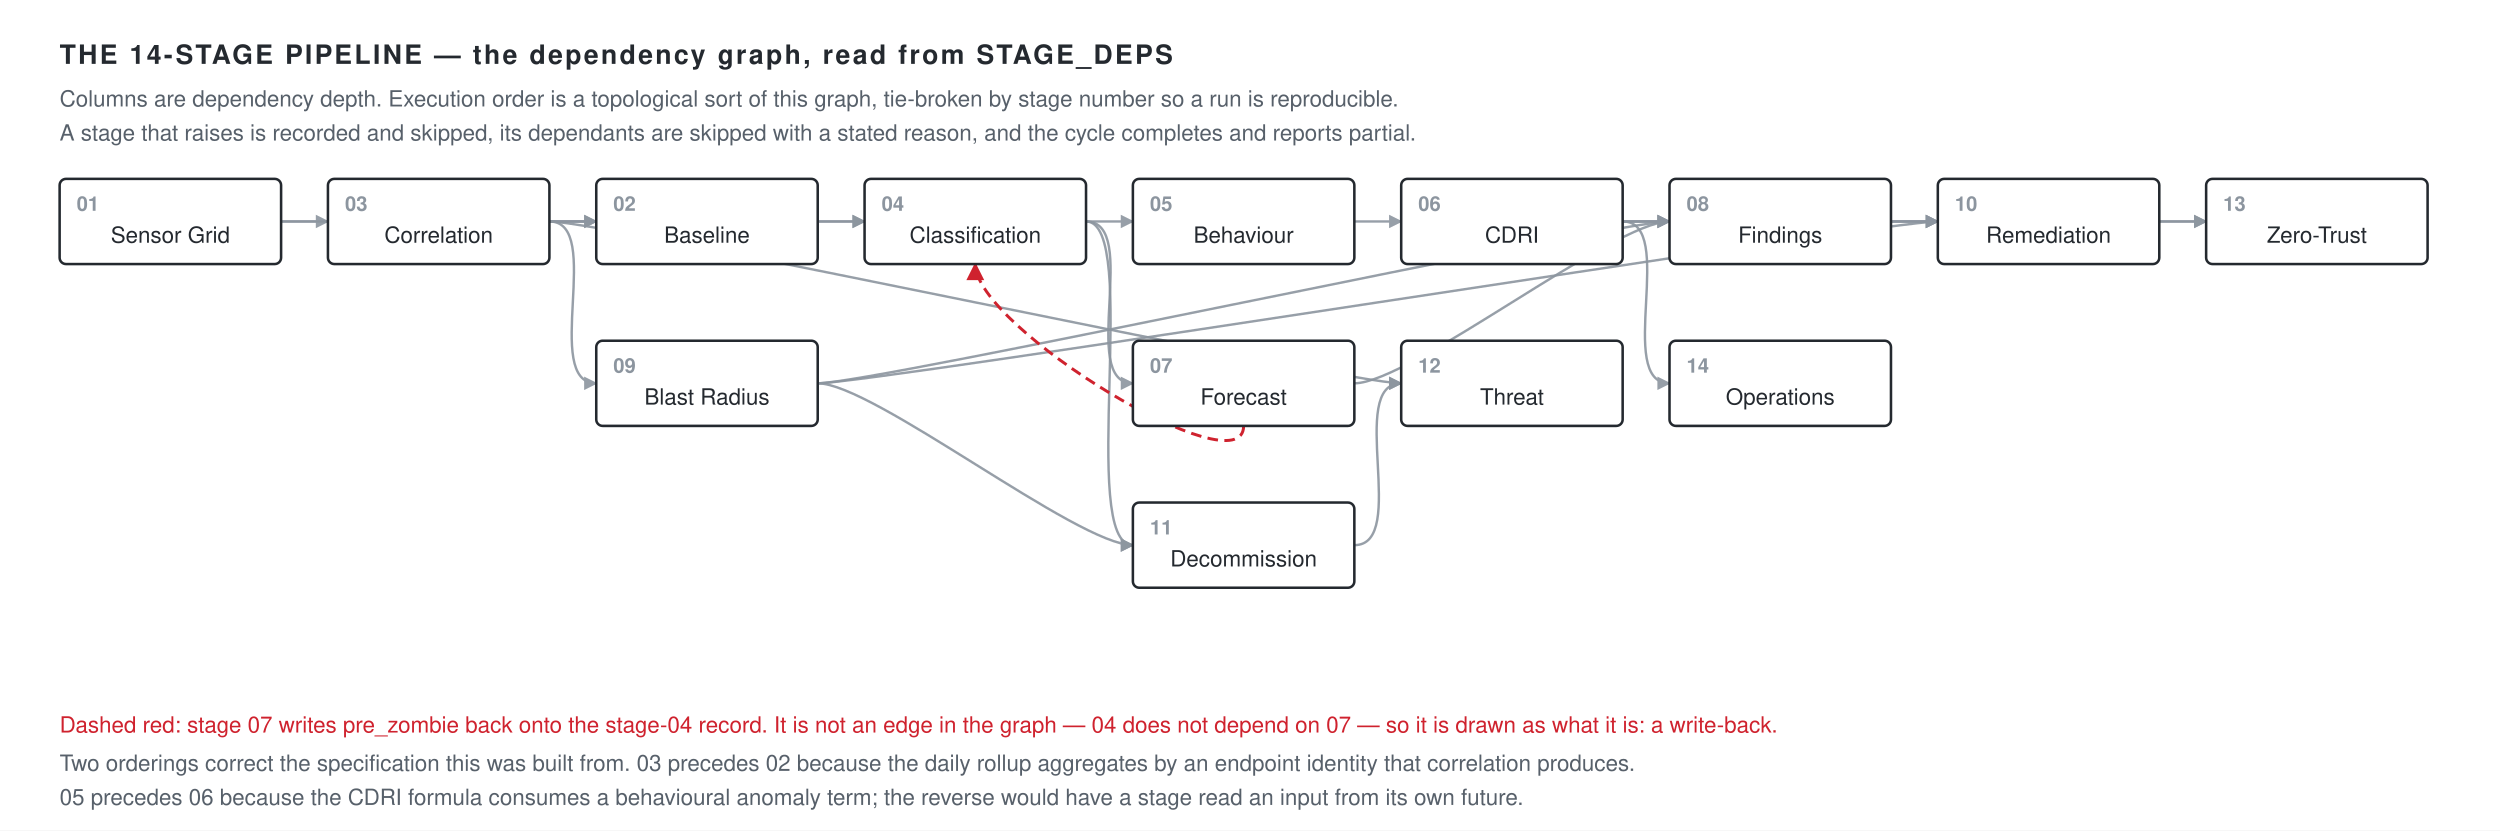
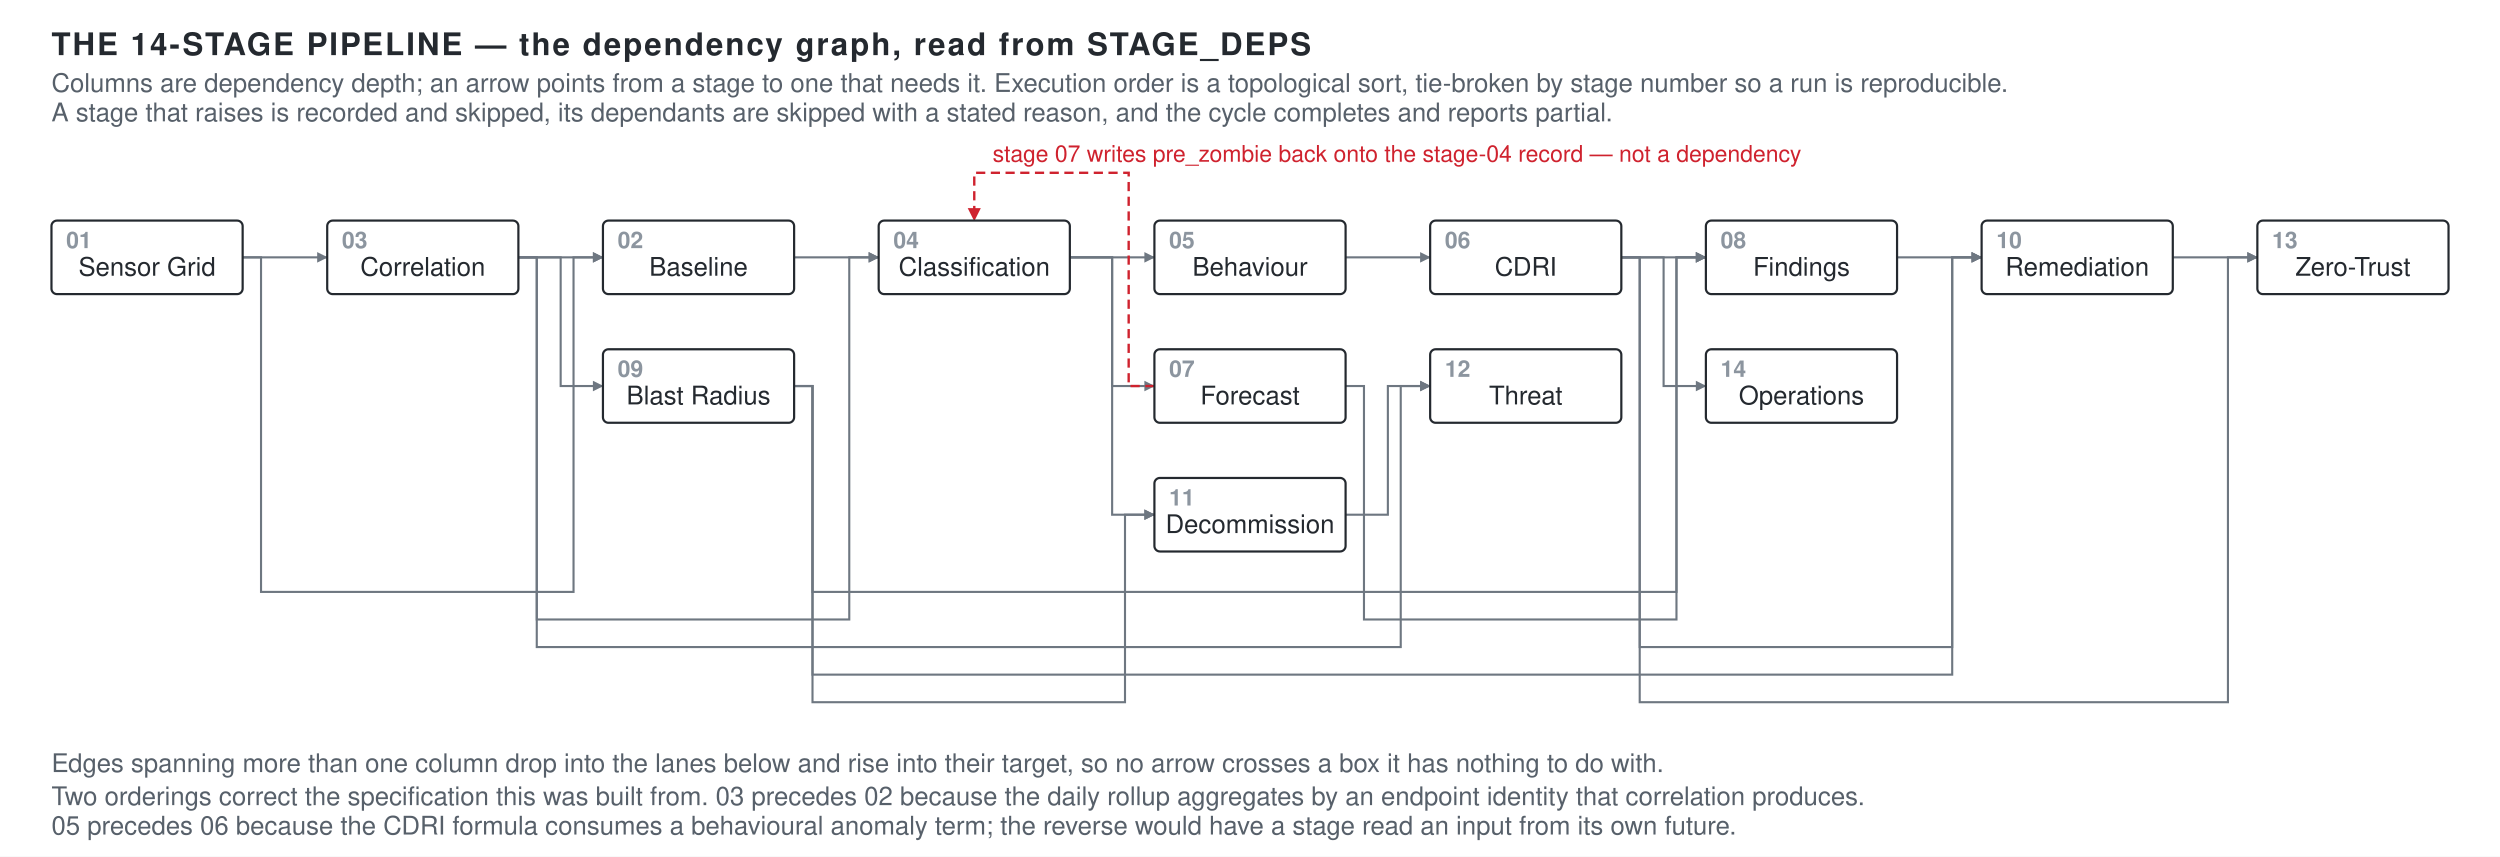
- <svg xmlns="http://www.w3.org/2000/svg" viewBox="0 0 1174 390" width="1174" height="390" font-family="Helvetica, Arial, sans-serif">
-   <rect width="1174" height="390" fill="#ffffff" />
-   <text x="28" y="30" font-size="12.5" font-weight="bold" fill="#24292f" letter-spacing="1.1">THE 14-STAGE PIPELINE — the dependency graph, read from STAGE_DEPS</text>
-   <text x="28" y="50" font-size="10.5" fill="#57606a">Columns are dependency depth. Execution order is a topological sort of this graph, tie-broken by stage number so a run is reproducible.</text>
-   <text x="28" y="66" font-size="10.5" fill="#57606a">A stage that raises is recorded and skipped, its dependants are skipped with a stated reason, and the cycle completes and reports partial.</text>
+ <svg xmlns="http://www.w3.org/2000/svg" viewBox="0 0 1360 466" width="1360" height="466" font-family="Helvetica, Arial, sans-serif">
+   <rect width="1360" height="466" fill="#ffffff" />
+   <text x="28" y="30" font-size="17" font-weight="bold" fill="#24292f" letter-spacing="1.1">THE 14-STAGE PIPELINE — the dependency graph, read from STAGE_DEPS</text>
+   <text x="28" y="50" font-size="14" fill="#57606a">Columns are dependency depth; an arrow points from a stage to one that needs it. Execution order is a topological sort, tie-broken by stage number so a run is reproducible.</text>
+   <text x="28" y="66" font-size="14" fill="#57606a">A stage that raises is recorded and skipped, its dependants are skipped with a stated reason, and the cycle completes and reports partial.</text>
  <defs>
-     <marker id="d" viewBox="0 0 10 10" refX="9" refY="5" markerWidth="5.5" markerHeight="5.5" orient="auto-start-reverse">
-       <path d="M 0 0 L 10 5 L 0 10 z" fill="#8c959f" />
+     <marker id="d" viewBox="0 0 10 10" refX="9.5" refY="5" markerWidth="5" markerHeight="5" orient="auto-start-reverse">
+       <path d="M 0 0 L 10 5 L 0 10 z" fill="#6e7781" />
    </marker>
-     <marker id="dr" viewBox="0 0 10 10" refX="9" refY="5" markerWidth="6" markerHeight="6" orient="auto-start-reverse">
+     <marker id="dr" viewBox="0 0 10 10" refX="9.5" refY="5" markerWidth="5.5" markerHeight="5.5" orient="auto-start-reverse">
      <path d="M 0 0 L 10 5 L 0 10 z" fill="#cf222e" />
    </marker>
  </defs>
-   <path d="M132 104.0 C158 104.0 254 104.0 280 104.0" fill="none" stroke="#8c959f" stroke-width="1.15" marker-end="url(#d)" opacity="0.9" />
-   <path d="M258 104.0 C284 104.0 254 104.0 280 104.0" fill="none" stroke="#8c959f" stroke-width="1.15" marker-end="url(#d)" opacity="0.9" />
-   <path d="M132 104.0 C158 104.0 128 104.0 154 104.0" fill="none" stroke="#8c959f" stroke-width="1.15" marker-end="url(#d)" opacity="0.9" />
-   <path d="M384 104.0 C410 104.0 380 104.0 406 104.0" fill="none" stroke="#8c959f" stroke-width="1.15" marker-end="url(#d)" opacity="0.9" />
-   <path d="M258 104.0 C284 104.0 380 104.0 406 104.0" fill="none" stroke="#8c959f" stroke-width="1.15" marker-end="url(#d)" opacity="0.9" />
-   <path d="M510 104.0 C536 104.0 506 104.0 532 104.0" fill="none" stroke="#8c959f" stroke-width="1.15" marker-end="url(#d)" opacity="0.9" />
-   <path d="M636 104.0 C662 104.0 632 104.0 658 104.0" fill="none" stroke="#8c959f" stroke-width="1.15" marker-end="url(#d)" opacity="0.9" />
-   <path d="M510 104.0 C536 104.0 506 180.0 532 180.0" fill="none" stroke="#8c959f" stroke-width="1.15" marker-end="url(#d)" opacity="0.9" />
-   <path d="M762 104.0 C788 104.0 758 104.0 784 104.0" fill="none" stroke="#8c959f" stroke-width="1.15" marker-end="url(#d)" opacity="0.9" />
-   <path d="M636 180.0 C662 180.0 758 104.0 784 104.0" fill="none" stroke="#8c959f" stroke-width="1.15" marker-end="url(#d)" opacity="0.9" />
-   <path d="M384 180.0 C410 180.0 758 104.0 784 104.0" fill="none" stroke="#8c959f" stroke-width="1.15" marker-end="url(#d)" opacity="0.9" />
-   <path d="M258 104.0 C284 104.0 254 180.0 280 180.0" fill="none" stroke="#8c959f" stroke-width="1.15" marker-end="url(#d)" opacity="0.9" />
-   <path d="M762 104.0 C788 104.0 884 104.0 910 104.0" fill="none" stroke="#8c959f" stroke-width="1.15" marker-end="url(#d)" opacity="0.9" />
-   <path d="M888 104.0 C914 104.0 884 104.0 910 104.0" fill="none" stroke="#8c959f" stroke-width="1.15" marker-end="url(#d)" opacity="0.9" />
-   <path d="M384 180.0 C410 180.0 884 104.0 910 104.0" fill="none" stroke="#8c959f" stroke-width="1.15" marker-end="url(#d)" opacity="0.9" />
-   <path d="M510 104.0 C536 104.0 506 256.0 532 256.0" fill="none" stroke="#8c959f" stroke-width="1.15" marker-end="url(#d)" opacity="0.9" />
-   <path d="M384 180.0 C410 180.0 506 256.0 532 256.0" fill="none" stroke="#8c959f" stroke-width="1.15" marker-end="url(#d)" opacity="0.9" />
-   <path d="M258 104.0 C284 104.0 632 180.0 658 180.0" fill="none" stroke="#8c959f" stroke-width="1.15" marker-end="url(#d)" opacity="0.9" />
-   <path d="M636 256.0 C662 256.0 632 180.0 658 180.0" fill="none" stroke="#8c959f" stroke-width="1.15" marker-end="url(#d)" opacity="0.9" />
-   <path d="M762 104.0 C788 104.0 1010 104.0 1036 104.0" fill="none" stroke="#8c959f" stroke-width="1.15" marker-end="url(#d)" opacity="0.9" />
-   <path d="M1014 104.0 C1040 104.0 1010 104.0 1036 104.0" fill="none" stroke="#8c959f" stroke-width="1.15" marker-end="url(#d)" opacity="0.9" />
-   <path d="M762 104.0 C788 104.0 758 180.0 784 180.0" fill="none" stroke="#8c959f" stroke-width="1.15" marker-end="url(#d)" opacity="0.9" />
-   <path d="M584.0 200 C584.0 230 458.0 154 458.0 124" fill="none" stroke="#cf222e" stroke-width="1.4" stroke-dasharray="5 3" marker-end="url(#dr)" />
-   <rect x="28" y="84" width="104" height="40" rx="3" fill="#ffffff" stroke="#24292f" stroke-width="1.2" />
-   <text x="36" y="99" font-size="9.5" font-weight="bold" fill="#8c959f">01</text>
-   <text x="80.0" y="114" font-size="10.5" fill="#24292f" text-anchor="middle">Sensor Grid</text>
-   <rect x="280" y="84" width="104" height="40" rx="3" fill="#ffffff" stroke="#24292f" stroke-width="1.2" />
-   <text x="288" y="99" font-size="9.5" font-weight="bold" fill="#8c959f">02</text>
-   <text x="332.0" y="114" font-size="10.5" fill="#24292f" text-anchor="middle">Baseline</text>
-   <rect x="154" y="84" width="104" height="40" rx="3" fill="#ffffff" stroke="#24292f" stroke-width="1.2" />
-   <text x="162" y="99" font-size="9.5" font-weight="bold" fill="#8c959f">03</text>
-   <text x="206.0" y="114" font-size="10.5" fill="#24292f" text-anchor="middle">Correlation</text>
-   <rect x="406" y="84" width="104" height="40" rx="3" fill="#ffffff" stroke="#24292f" stroke-width="1.2" />
-   <text x="414" y="99" font-size="9.5" font-weight="bold" fill="#8c959f">04</text>
-   <text x="458.0" y="114" font-size="10.5" fill="#24292f" text-anchor="middle">Classification</text>
-   <rect x="532" y="84" width="104" height="40" rx="3" fill="#ffffff" stroke="#24292f" stroke-width="1.2" />
-   <text x="540" y="99" font-size="9.5" font-weight="bold" fill="#8c959f">05</text>
-   <text x="584.0" y="114" font-size="10.5" fill="#24292f" text-anchor="middle">Behaviour</text>
-   <rect x="658" y="84" width="104" height="40" rx="3" fill="#ffffff" stroke="#24292f" stroke-width="1.2" />
-   <text x="666" y="99" font-size="9.5" font-weight="bold" fill="#8c959f">06</text>
-   <text x="710.0" y="114" font-size="10.5" fill="#24292f" text-anchor="middle">CDRI</text>
-   <rect x="532" y="160" width="104" height="40" rx="3" fill="#ffffff" stroke="#24292f" stroke-width="1.2" />
-   <text x="540" y="175" font-size="9.5" font-weight="bold" fill="#8c959f">07</text>
-   <text x="584.0" y="190" font-size="10.5" fill="#24292f" text-anchor="middle">Forecast</text>
-   <rect x="784" y="84" width="104" height="40" rx="3" fill="#ffffff" stroke="#24292f" stroke-width="1.2" />
-   <text x="792" y="99" font-size="9.5" font-weight="bold" fill="#8c959f">08</text>
-   <text x="836.0" y="114" font-size="10.5" fill="#24292f" text-anchor="middle">Findings</text>
-   <rect x="280" y="160" width="104" height="40" rx="3" fill="#ffffff" stroke="#24292f" stroke-width="1.2" />
-   <text x="288" y="175" font-size="9.5" font-weight="bold" fill="#8c959f">09</text>
-   <text x="332.0" y="190" font-size="10.5" fill="#24292f" text-anchor="middle">Blast Radius</text>
-   <rect x="910" y="84" width="104" height="40" rx="3" fill="#ffffff" stroke="#24292f" stroke-width="1.2" />
-   <text x="918" y="99" font-size="9.5" font-weight="bold" fill="#8c959f">10</text>
-   <text x="962.0" y="114" font-size="10.5" fill="#24292f" text-anchor="middle">Remediation</text>
-   <rect x="532" y="236" width="104" height="40" rx="3" fill="#ffffff" stroke="#24292f" stroke-width="1.2" />
-   <text x="540" y="251" font-size="9.5" font-weight="bold" fill="#8c959f">11</text>
-   <text x="584.0" y="266" font-size="10.5" fill="#24292f" text-anchor="middle">Decommission</text>
-   <rect x="658" y="160" width="104" height="40" rx="3" fill="#ffffff" stroke="#24292f" stroke-width="1.2" />
-   <text x="666" y="175" font-size="9.5" font-weight="bold" fill="#8c959f">12</text>
-   <text x="710.0" y="190" font-size="10.5" fill="#24292f" text-anchor="middle">Threat</text>
-   <rect x="1036" y="84" width="104" height="40" rx="3" fill="#ffffff" stroke="#24292f" stroke-width="1.2" />
-   <text x="1044" y="99" font-size="9.5" font-weight="bold" fill="#8c959f">13</text>
-   <text x="1088.0" y="114" font-size="10.5" fill="#24292f" text-anchor="middle">Zero-Trust</text>
-   <rect x="784" y="160" width="104" height="40" rx="3" fill="#ffffff" stroke="#24292f" stroke-width="1.2" />
-   <text x="792" y="175" font-size="9.5" font-weight="bold" fill="#8c959f">14</text>
-   <text x="836.0" y="190" font-size="10.5" fill="#24292f" text-anchor="middle">Operations</text>
-   <text x="28" y="344" font-size="10.5" fill="#cf222e">Dashed red: stage 07 writes pre_zombie back onto the stage-04 record. It is not an edge in the graph — 04 does not depend on 07 — so it is drawn as what it is: a write-back.</text>
-   <text x="28" y="362" font-size="10.5" fill="#57606a">Two orderings correct the specification this was built from. 03 precedes 02 because the daily rollup aggregates by an endpoint identity that correlation produces.</text>
-   <text x="28" y="378" font-size="10.5" fill="#57606a">05 precedes 06 because the CDRI formula consumes a behavioural anomaly term; the reverse would have a stage read an input from its own future.</text>
+   <path d="M132 140.0 h10 V322 H312 V140.0 H328" fill="none" stroke="#6e7781" stroke-width="1.15" marker-end="url(#d)" />
+   <path d="M282 140.0 H328" fill="none" stroke="#6e7781" stroke-width="1.15" marker-end="url(#d)" />
+   <path d="M132 140.0 H178" fill="none" stroke="#6e7781" stroke-width="1.15" marker-end="url(#d)" />
+   <path d="M432 140.0 H478" fill="none" stroke="#6e7781" stroke-width="1.15" marker-end="url(#d)" />
+   <path d="M282 140.0 h10 V337 H462 V140.0 H478" fill="none" stroke="#6e7781" stroke-width="1.15" marker-end="url(#d)" />
+   <path d="M582 140.0 H628" fill="none" stroke="#6e7781" stroke-width="1.15" marker-end="url(#d)" />
+   <path d="M732 140.0 H778" fill="none" stroke="#6e7781" stroke-width="1.15" marker-end="url(#d)" />
+   <path d="M582 140.0 H605.0 V210.0 H628" fill="none" stroke="#6e7781" stroke-width="1.15" marker-end="url(#d)" />
+   <path d="M882 140.0 H928" fill="none" stroke="#6e7781" stroke-width="1.15" marker-end="url(#d)" />
+   <path d="M732 210.0 h10 V337 H912 V140.0 H928" fill="none" stroke="#6e7781" stroke-width="1.15" marker-end="url(#d)" />
+   <path d="M432 210.0 h10 V322 H912 V140.0 H928" fill="none" stroke="#6e7781" stroke-width="1.15" marker-end="url(#d)" />
+   <path d="M282 140.0 H305.0 V210.0 H328" fill="none" stroke="#6e7781" stroke-width="1.15" marker-end="url(#d)" />
+   <path d="M882 140.0 h10 V352 H1062 V140.0 H1078" fill="none" stroke="#6e7781" stroke-width="1.15" marker-end="url(#d)" />
+   <path d="M1032 140.0 H1078" fill="none" stroke="#6e7781" stroke-width="1.15" marker-end="url(#d)" />
+   <path d="M432 210.0 h10 V367 H1062 V140.0 H1078" fill="none" stroke="#6e7781" stroke-width="1.15" marker-end="url(#d)" />
+   <path d="M582 140.0 H605.0 V280.0 H628" fill="none" stroke="#6e7781" stroke-width="1.15" marker-end="url(#d)" />
+   <path d="M432 210.0 h10 V382 H612 V280.0 H628" fill="none" stroke="#6e7781" stroke-width="1.15" marker-end="url(#d)" />
+   <path d="M282 140.0 h10 V352 H762 V210.0 H778" fill="none" stroke="#6e7781" stroke-width="1.15" marker-end="url(#d)" />
+   <path d="M732 280.0 H755.0 V210.0 H778" fill="none" stroke="#6e7781" stroke-width="1.15" marker-end="url(#d)" />
+   <path d="M882 140.0 h10 V382 H1212 V140.0 H1228" fill="none" stroke="#6e7781" stroke-width="1.15" marker-end="url(#d)" />
+   <path d="M1182 140.0 H1228" fill="none" stroke="#6e7781" stroke-width="1.15" marker-end="url(#d)" />
+   <path d="M882 140.0 H905.0 V210.0 H928" fill="none" stroke="#6e7781" stroke-width="1.15" marker-end="url(#d)" />
+   <path d="M628 210.0 h-14 V94 H530.0 V120" fill="none" stroke="#cf222e" stroke-width="1.3" stroke-dasharray="5 3" marker-end="url(#dr)" />
+   <text x="540.0" y="88" font-size="12.5" fill="#cf222e">stage 07 writes pre_zombie back onto the stage-04 record — not a dependency</text>
+   <rect x="28" y="120" width="104" height="40" rx="3" fill="#ffffff" stroke="#24292f" stroke-width="1.2" />
+   <text x="36" y="135" font-size="12.5" font-weight="bold" fill="#8c959f">01</text>
+   <text x="80.0" y="150" font-size="14" fill="#24292f" text-anchor="middle">Sensor Grid</text>
+   <rect x="328" y="120" width="104" height="40" rx="3" fill="#ffffff" stroke="#24292f" stroke-width="1.2" />
+   <text x="336" y="135" font-size="12.5" font-weight="bold" fill="#8c959f">02</text>
+   <text x="380.0" y="150" font-size="14" fill="#24292f" text-anchor="middle">Baseline</text>
+   <rect x="178" y="120" width="104" height="40" rx="3" fill="#ffffff" stroke="#24292f" stroke-width="1.2" />
+   <text x="186" y="135" font-size="12.5" font-weight="bold" fill="#8c959f">03</text>
+   <text x="230.0" y="150" font-size="14" fill="#24292f" text-anchor="middle">Correlation</text>
+   <rect x="478" y="120" width="104" height="40" rx="3" fill="#ffffff" stroke="#24292f" stroke-width="1.2" />
+   <text x="486" y="135" font-size="12.5" font-weight="bold" fill="#8c959f">04</text>
+   <text x="530.0" y="150" font-size="14" fill="#24292f" text-anchor="middle">Classification</text>
+   <rect x="628" y="120" width="104" height="40" rx="3" fill="#ffffff" stroke="#24292f" stroke-width="1.2" />
+   <text x="636" y="135" font-size="12.5" font-weight="bold" fill="#8c959f">05</text>
+   <text x="680.0" y="150" font-size="14" fill="#24292f" text-anchor="middle">Behaviour</text>
+   <rect x="778" y="120" width="104" height="40" rx="3" fill="#ffffff" stroke="#24292f" stroke-width="1.2" />
+   <text x="786" y="135" font-size="12.5" font-weight="bold" fill="#8c959f">06</text>
+   <text x="830.0" y="150" font-size="14" fill="#24292f" text-anchor="middle">CDRI</text>
+   <rect x="628" y="190" width="104" height="40" rx="3" fill="#ffffff" stroke="#24292f" stroke-width="1.2" />
+   <text x="636" y="205" font-size="12.5" font-weight="bold" fill="#8c959f">07</text>
+   <text x="680.0" y="220" font-size="14" fill="#24292f" text-anchor="middle">Forecast</text>
+   <rect x="928" y="120" width="104" height="40" rx="3" fill="#ffffff" stroke="#24292f" stroke-width="1.2" />
+   <text x="936" y="135" font-size="12.5" font-weight="bold" fill="#8c959f">08</text>
+   <text x="980.0" y="150" font-size="14" fill="#24292f" text-anchor="middle">Findings</text>
+   <rect x="328" y="190" width="104" height="40" rx="3" fill="#ffffff" stroke="#24292f" stroke-width="1.2" />
+   <text x="336" y="205" font-size="12.5" font-weight="bold" fill="#8c959f">09</text>
+   <text x="380.0" y="220" font-size="14" fill="#24292f" text-anchor="middle">Blast Radius</text>
+   <rect x="1078" y="120" width="104" height="40" rx="3" fill="#ffffff" stroke="#24292f" stroke-width="1.2" />
+   <text x="1086" y="135" font-size="12.5" font-weight="bold" fill="#8c959f">10</text>
+   <text x="1130.0" y="150" font-size="14" fill="#24292f" text-anchor="middle">Remediation</text>
+   <rect x="628" y="260" width="104" height="40" rx="3" fill="#ffffff" stroke="#24292f" stroke-width="1.2" />
+   <text x="636" y="275" font-size="12.5" font-weight="bold" fill="#8c959f">11</text>
+   <text x="680.0" y="290" font-size="14" fill="#24292f" text-anchor="middle">Decommission</text>
+   <rect x="778" y="190" width="104" height="40" rx="3" fill="#ffffff" stroke="#24292f" stroke-width="1.2" />
+   <text x="786" y="205" font-size="12.5" font-weight="bold" fill="#8c959f">12</text>
+   <text x="830.0" y="220" font-size="14" fill="#24292f" text-anchor="middle">Threat</text>
+   <rect x="1228" y="120" width="104" height="40" rx="3" fill="#ffffff" stroke="#24292f" stroke-width="1.2" />
+   <text x="1236" y="135" font-size="12.5" font-weight="bold" fill="#8c959f">13</text>
+   <text x="1280.0" y="150" font-size="14" fill="#24292f" text-anchor="middle">Zero-Trust</text>
+   <rect x="928" y="190" width="104" height="40" rx="3" fill="#ffffff" stroke="#24292f" stroke-width="1.2" />
+   <text x="936" y="205" font-size="12.5" font-weight="bold" fill="#8c959f">14</text>
+   <text x="980.0" y="220" font-size="14" fill="#24292f" text-anchor="middle">Operations</text>
+   <text x="28" y="420" font-size="14" fill="#57606a">Edges spanning more than one column drop into the lanes below and rise into their target, so no arrow crosses a box it has nothing to do with.</text>
+   <text x="28" y="438" font-size="14" fill="#57606a">Two orderings correct the specification this was built from. 03 precedes 02 because the daily rollup aggregates by an endpoint identity that correlation produces.</text>
+   <text x="28" y="454" font-size="14" fill="#57606a">05 precedes 06 because the CDRI formula consumes a behavioural anomaly term; the reverse would have a stage read an input from its own future.</text>
</svg>
